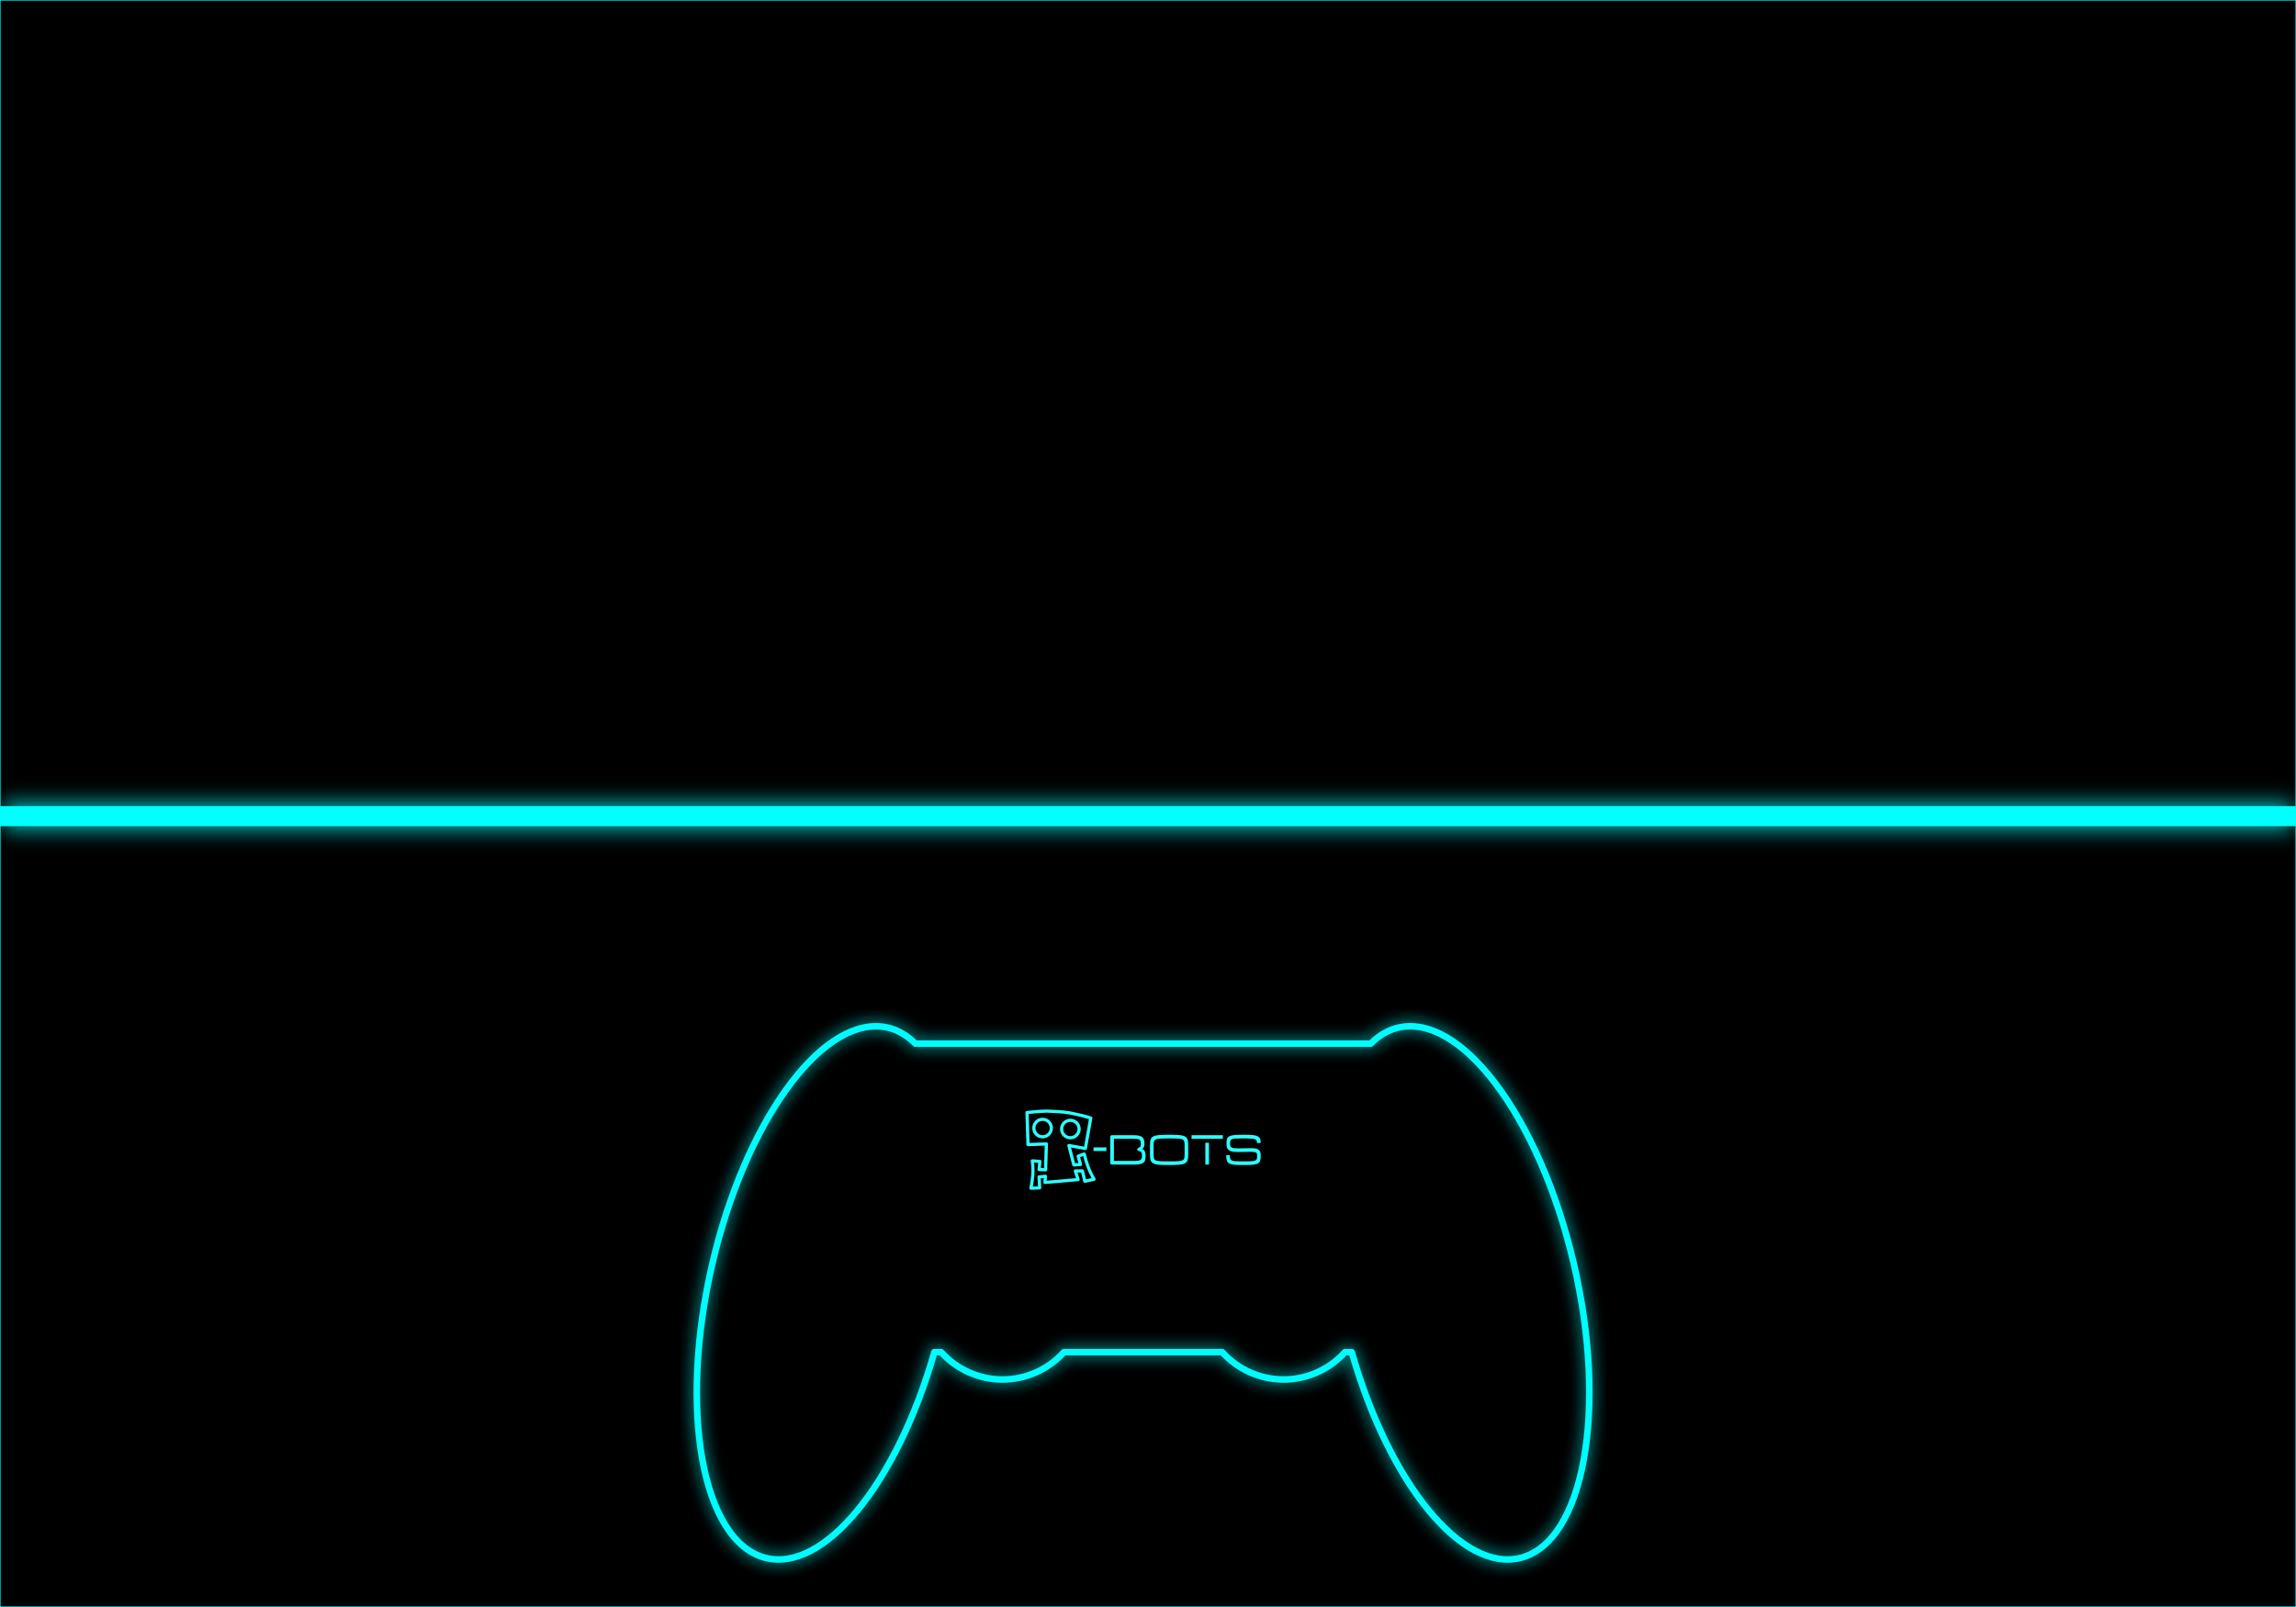
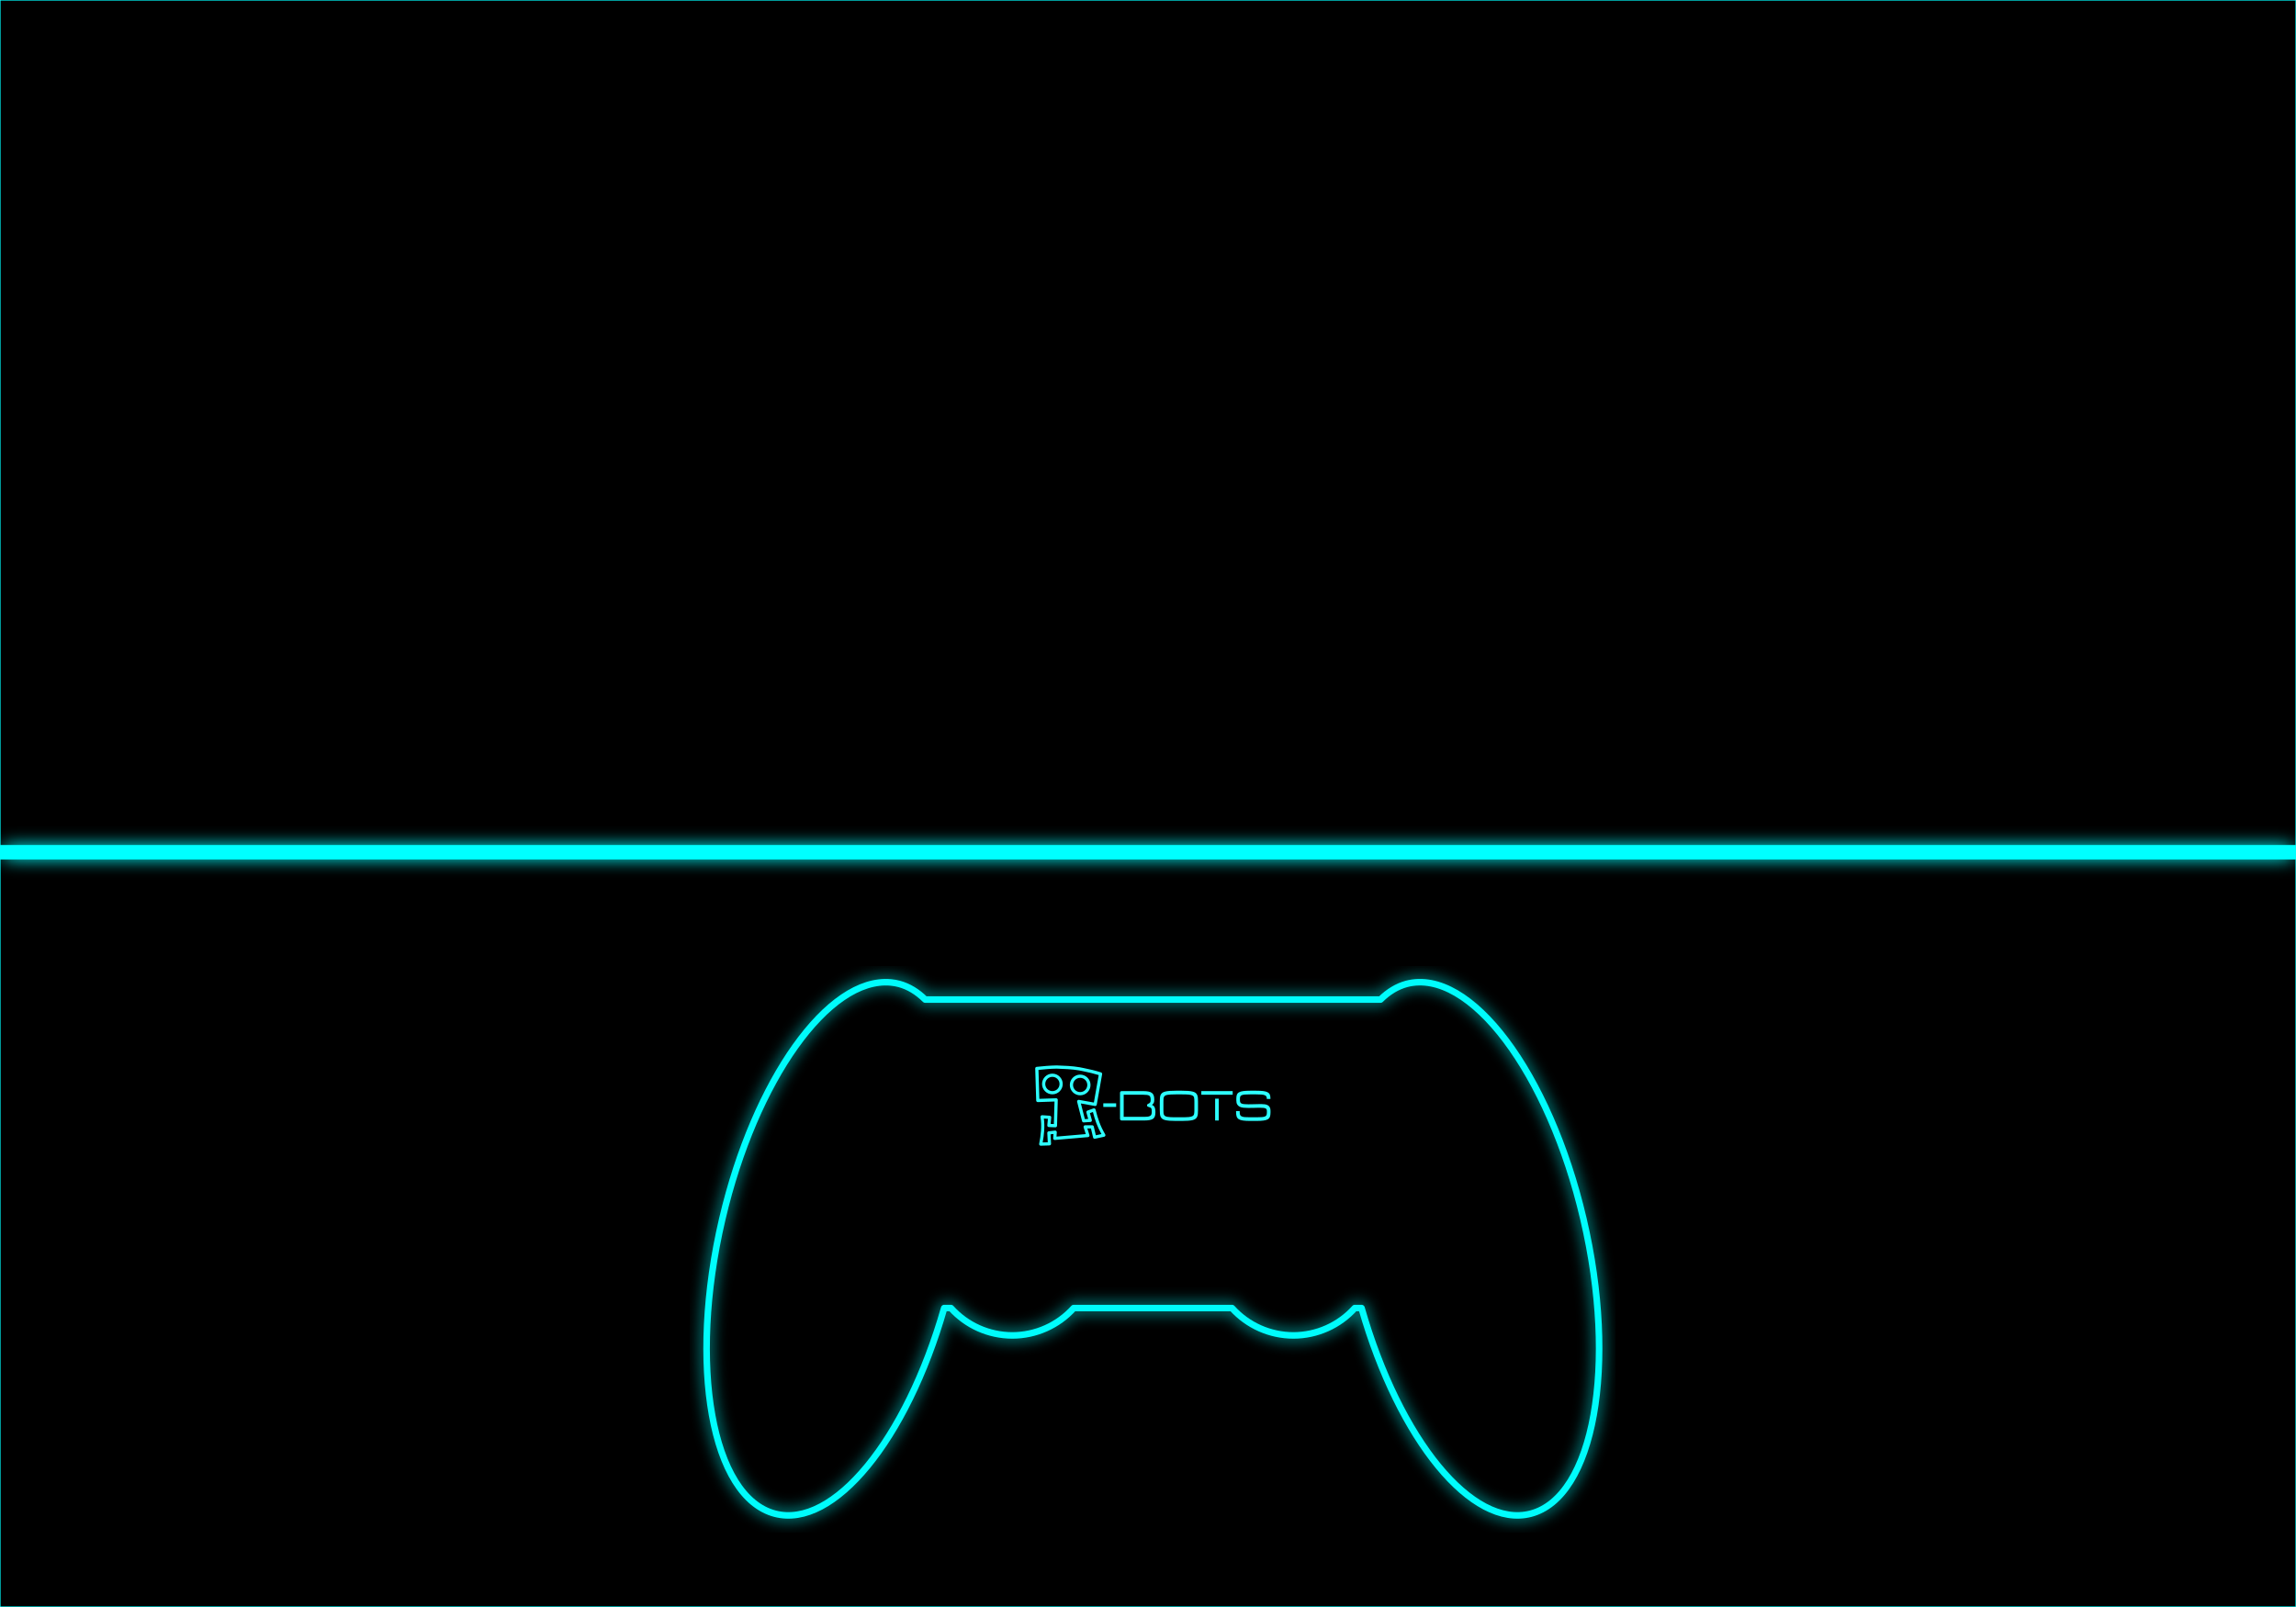
<svg xmlns="http://www.w3.org/2000/svg" width="264.583mm" height="185.208mm" viewBox="0 0 264.583 185.208" version="1.1" id="svg8">
  <defs id="defs2">
    <marker orient="auto" refY="0" refX="0" id="Arrow1Mend" style="overflow:visible">
      <path id="path4589" d="M 0,0 5,-5 -12.5,0 5,5 Z" style="fill:#000000;fill-opacity:1;fill-rule:evenodd;stroke:#000000;stroke-width:1pt;stroke-opacity:1" transform="matrix(-0.4,0,0,-0.4,-4,0)" />
    </marker>
    <marker style="overflow:visible" id="marker4900" refX="0" refY="0" orient="auto">
      <path transform="matrix(-0.8,0,0,-0.8,-10,0)" style="fill:#000000;fill-opacity:1;fill-rule:evenodd;stroke:#000000;stroke-width:1pt;stroke-opacity:1" d="M 0,0 5,-5 -12.5,0 5,5 Z" id="path4898" />
    </marker>
    <marker orient="auto" refY="0" refX="0" id="Arrow1Lend" style="overflow:visible">
      <path id="path4583" d="M 0,0 5,-5 -12.5,0 5,5 Z" style="fill:#000000;fill-opacity:1;fill-rule:evenodd;stroke:#000000;stroke-width:1pt;stroke-opacity:1" transform="matrix(-0.8,0,0,-0.8,-10,0)" />
    </marker>
    <marker orient="auto" refY="0" refX="0" id="Arrow1Mend-3" style="overflow:visible">
      <path id="path4589-6" d="M 0,0 5,-5 -12.5,0 5,5 Z" style="fill:#000000;fill-opacity:1;fill-rule:evenodd;stroke:#000000;stroke-width:1pt;stroke-opacity:1" transform="matrix(-0.4,0,0,-0.4,-4,0)" />
    </marker>
    <filter style="color-interpolation-filters:sRGB" id="filter920">
      <feGaussianBlur stdDeviation="2 2" result="blur" id="feGaussianBlur918" />
    </filter>
    <filter style="color-interpolation-filters:sRGB" id="filter900">
      <feGaussianBlur stdDeviation="1 1" result="blur" id="feGaussianBlur898" />
    </filter>
    <filter style="color-interpolation-filters:sRGB" id="filter1016">
      <feGaussianBlur stdDeviation="0.6 0.6" result="blur" id="feGaussianBlur1014" />
    </filter>
    <filter style="color-interpolation-filters:sRGB" id="filter900-0">
      <feGaussianBlur stdDeviation="1 1" result="blur" id="feGaussianBlur898-6" />
    </filter>
    <filter style="color-interpolation-filters:sRGB" id="filter1016-2">
      <feGaussianBlur stdDeviation="0.6 0.6" result="blur" id="feGaussianBlur1014-6" />
    </filter>
    <filter style="color-interpolation-filters:sRGB" id="filter900-0-3">
      <feGaussianBlur stdDeviation="1 1" result="blur" id="feGaussianBlur898-6-6" />
    </filter>
    <filter style="color-interpolation-filters:sRGB" id="filter1026-7-3" x="-0.018" width="1.036" y="-0.03" height="1.061">
      <feGaussianBlur stdDeviation="1.035" id="feGaussianBlur1028-5-6" />
    </filter>
    <filter style="color-interpolation-filters:sRGB" id="filter1172" x="-0.011" width="1.023" y="-1.5" height="4">
      <feGaussianBlur stdDeviation="1.36" id="feGaussianBlur1174" />
    </filter>
  </defs>
  <g id="layer1" transform="translate(253.9855,-229.8389)">
-     <g id="g1131">
-       <rect y="229.909" x="-253.916" height="185.069" width="264.444" id="rect1092" style="opacity:1;fill:#000000;fill-opacity:1;stroke:#00eaea;stroke-width:0.139;stroke-linecap:round;stroke-linejoin:round;stroke-miterlimit:4;stroke-dasharray:none;stroke-opacity:1;paint-order:stroke fill markers" />
-       <g transform="translate(-221.8033,237.7369)" id="g1032-0-7">
-         <path style="opacity:0.457;fill:none;fill-opacity:1;stroke:#00ffff;stroke-width:2;stroke-linecap:round;stroke-linejoin:round;stroke-miterlimit:4;stroke-dasharray:none;stroke-opacity:0.992;paint-order:markers fill stroke;filter:url(#filter1026-7-3)" d="m 60.897,87.368 a 18.13,41.607 12.842 0 0 -25.768,36.162 18.13,41.607 12.842 0 0 8.069,45.079 18.13,41.607 12.842 0 0 25.856,-31.447 h 1.028 a 12.665,12.665 0 0 0 9.387,4.184 12.665,12.665 0 0 0 9.387,-4.184 h 24.201 a 12.665,12.665 0 0 0 9.387,4.184 12.665,12.665 0 0 0 9.387,-4.184 h 1.03 a 41.607,18.13 77.158 0 0 25.855,31.447 41.607,18.13 77.158 0 0 8.071,-45.079 A 41.607,18.13 77.158 0 0 139.751,87.59 41.607,18.13 77.158 0 0 135.761,89.988 H 66.154 A 18.13,41.607 12.842 0 0 62.162,87.59 18.13,41.607 12.842 0 0 60.897,87.368 Z" id="path845-7-9-5" transform="matrix(0.7537119,0,0,0.7537119,23.44791,44.55778)" />
-         <path style="opacity:0.99;fill:none;fill-opacity:1;stroke:#00ffff;stroke-width:0.754;stroke-linecap:round;stroke-linejoin:round;stroke-miterlimit:4;stroke-dasharray:none;stroke-opacity:0.992;paint-order:markers fill stroke" d="m 69.347,110.408 a 13.665,31.36 12.842 0 0 -19.422,27.255 13.665,31.36 12.842 0 0 6.082,33.977 13.665,31.36 12.842 0 0 19.488,-23.702 h 0.775 a 9.545,9.545 0 0 0 7.075,3.153 9.545,9.545 0 0 0 7.075,-3.153 h 18.241 a 9.545,9.545 0 0 0 7.075,3.153 9.545,9.545 0 0 0 7.075,-3.153 h 0.776 a 31.36,13.665 77.158 0 0 19.487,23.702 31.36,13.665 77.158 0 0 6.083,-33.977 31.36,13.665 77.158 0 0 -20.377,-27.087 31.36,13.665 77.158 0 0 -3.007,1.807 H 73.309 a 13.665,31.36 12.842 0 0 -3.009,-1.807 13.665,31.36 12.842 0 0 -0.954,-0.168 z" id="path845-3-3" />
-         <g id="g1850-6-5" transform="matrix(0.0662898,0,0,0.0662898,84.33698,119.3813)" style="fill:#2dfefe;fill-opacity:1">
-           <g id="g4-0-6" transform="translate(-246.7722,275.1265)" style="fill:#2dfefe;fill-opacity:1" />
-           <g style="fill:#2dfefe;fill-opacity:1" transform="translate(24.76476,-8.79671)" id="g4141-6-2">
-             <path id="line10-0-3-2-9" d="M 37.322,17.717 C 25.626,17.885 14.084,18.96 2.574,20.187 1.121,20.342 0.033,21.59 0.078,23.051 L 1.771,78.781 c 0.047,1.546 1.341,2.759 2.887,2.707 L 33.617,80.496 c -0.077,5.274 -0.613,20.682 -1.137,39.148 -1.87,-0.079 -3.739,-0.157 -5.609,-0.236 l 1.053,-11.22 c 0.126,-1.55 -1.038,-2.905 -2.59,-3.014 l -13.119,-0.908 c -1.807,-0.125 -3.253,1.477 -2.945,3.262 2.659,15.362 0.444,32.478 -2.326,46.461 -0.349,1.766 1.039,3.397 2.838,3.334 l 15.137,-0.537 c 1.554,-0.055 2.764,-1.369 2.691,-2.922 l -0.846,-16.345 5.061,-0.594 -0.512,7.462 c -0.095,1.697 1.335,3.086 3.029,2.939 l 57.564,-4.961 c 1.782,-0.154 2.963,-1.919 2.424,-3.625 l -3.634,-11.426 h 6.256 l 3.727,15.809 c 0.36,1.469 1.824,2.386 3.303,2.066 l 15.971,-3.451 c 1.864,-0.403 2.784,-2.514 1.812,-4.154 -8.731,-14.738 -12.714,-26.996 -16.795,-43.197 -0.405,-1.602 -2.104,-2.505 -3.658,-1.943 l -10.52,3.805 c -1.379,0.498 -2.138,1.978 -1.738,3.389 l 3.132,11.073 -5.789,0.367 -6.955,-27.225 24.363,4.381 c 1.522,0.274 2.977,-0.741 3.246,-2.264 l 9.346,-52.982 c 0.242,-1.373 -0.566,-2.714 -1.893,-3.143 -9.796,-3.164 -19.706,-5.449 -29.676,-7.449 -0.181,-0.036 -0.366,-0.055 -0.551,-0.055 h 0.271 l -7.117,-1.43 c -0.023,-0.004 -0.046,-0.008 -0.068,-0.012 C 63.984,18.558 50.702,18.264 37.477,17.719 v 0.004 c -0.038,-0.003 -0.075,-0.005 -0.113,-0.006 h -0.002 c -0.013,5.6e-4 -0.026,0.001 -0.039,0.002 z m 0.025,5.588 c 13.247,0.545 26.227,0.857 39.021,3.092 l 7.354,1.475 0.023,0.004 c 9.06,1.818 17.96,3.932 26.711,6.629 L 102.037,82.238 76.146,77.584 c -2.003,-0.36 -3.706,1.474 -3.199,3.445 l 8.615,33.676 c 0.334,1.299 1.544,2.177 2.883,2.092 L 95.996,116.063 c 1.776,-0.114 2.995,-1.837 2.51,-3.549 l -3.365,-11.899 5.221,-1.887 c 3.582,13.763 7.608,25.451 14.791,38.332 l -9.693,2.094 -3.6,-15.298 c -0.306,-1.25 -1.426,-2.129 -2.713,-2.129 H 86.886 c -1.888,-1e-4 -3.233,1.834 -2.664,3.635 l 3.731,11.735 -50.883,4.385 0.518,-7.564 c 0.098,-1.733 -1.392,-3.134 -3.115,-2.932 l -10.947,1.287 c -1.457,0.171 -2.534,1.44 -2.465,2.906 l 0.836,16.123 -8.871,0.314 c 2.331,-12.606 3.935,-27.306 2.094,-41.551 l 7.008,0.486 -1.061,11.296 c -0.129,1.58 1.082,2.95 2.666,3.018 3.781,0.16 7.564,0.32 11.346,0.479 1.557,0.066 2.867,-1.155 2.91,-2.713 0.585,-21.042 1.293,-40.535 1.297,-45.027 5.74e-4,-1.581 -1.309,-2.847 -2.889,-2.793 L 7.27,75.809 5.742,25.5 C 16.31,24.398 26.817,23.458 37.348,23.305 Z m -7.422,8.699 c -9.9,-7e-6 -17.986,8.086 -17.986,17.986 9.1e-5,9.9 8.086,17.984 17.986,17.984 9.9,10e-6 17.986,-8.084 17.986,-17.984 1.05e-4,-9.9 -8.086,-17.986 -17.986,-17.986 z m 48.295,1.695 c -9.9,-7e-6 -17.986,8.086 -17.986,17.986 -1.7e-4,9.9 8.086,17.986 17.986,17.986 9.9,-10e-6 17.986,-8.086 17.986,-17.986 -1.55e-4,-9.9 -8.086,-17.986 -17.986,-17.986 z m -48.295,3.891 c 6.881,-5e-6 12.399,5.519 12.398,12.4 -6.3e-5,6.881 -5.518,12.398 -12.398,12.398 -6.881,1e-5 -12.398,-5.518 -12.398,-12.398 -7.3e-5,-6.881 5.517,-12.4 12.398,-12.4 z m 48.295,1.697 c 6.881,5e-6 12.398,5.518 12.398,12.398 1.18e-4,6.881 -5.517,12.398 -12.398,12.398 -6.881,1e-5 -12.399,-5.517 -12.398,-12.398 1.08e-4,-6.881 5.518,-12.398 12.398,-12.398 z" style="color:#000000;font-style:normal;font-variant:normal;font-weight:normal;font-stretch:normal;font-size:medium;line-height:normal;font-family:sans-serif;text-indent:0;text-align:start;text-decoration:none;text-decoration-line:none;text-decoration-style:solid;text-decoration-color:#000000;letter-spacing:normal;word-spacing:normal;text-transform:none;writing-mode:lr-tb;direction:ltr;baseline-shift:baseline;text-anchor:start;white-space:normal;clip-rule:nonzero;display:inline;overflow:visible;visibility:visible;opacity:1;isolation:auto;mix-blend-mode:normal;color-interpolation:sRGB;color-interpolation-filters:linearRGB;solid-color:#000000;solid-opacity:1;fill:#2dfefe;fill-opacity:1;fill-rule:nonzero;stroke:none;stroke-width:5.587;stroke-linecap:butt;stroke-linejoin:round;stroke-miterlimit:4;stroke-dasharray:none;stroke-dashoffset:0;stroke-opacity:1;color-rendering:auto;image-rendering:auto;shape-rendering:auto;text-rendering:auto;enable-background:accumulate" />
-             <g id="text4568-8-6-6-1" style="font-style:normal;font-variant:normal;font-weight:normal;font-stretch:normal;font-size:69.356px;line-height:125%;font-family:'V Dub';-inkscape-font-specification:'V Dub';letter-spacing:0px;word-spacing:0px;fill:#2dfefe;fill-opacity:1;stroke:none;stroke-width:1px;stroke-linecap:butt;stroke-linejoin:miter;stroke-opacity:1" transform="translate(0,17.71675)">
-               <path id="path5516-1-2" style="font-style:normal;font-variant:normal;font-weight:normal;font-stretch:normal;font-family:'V Dub';-inkscape-font-specification:'V Dub';fill:#2dfefe;fill-opacity:1" d="m 118.429,72.186 v -6.311 h 22.333 v 6.311 z" />
-               <path id="path5518-8-7" style="font-style:normal;font-variant:normal;font-weight:normal;font-stretch:normal;font-family:'V Dub';-inkscape-font-specification:'V Dub';fill:#2dfefe;fill-opacity:1" d="m 150.689,95.767 q -3.19,0 -3.19,-3.26 V 47.842 q 0,-3.19 3.19,-3.19 h 37.175 q 5.479,0 9.155,0.763 3.745,0.763 5.965,2.497 2.219,1.665 3.121,4.508 0.971,2.774 0.971,6.866 0,1.873 -0.208,3.26 -0.208,1.387 -0.694,2.497 -0.416,1.04 -1.248,1.873 -0.763,0.832 -1.873,1.665 1.318,0.624 2.427,1.456 1.11,0.763 1.873,2.219 0.763,1.387 1.179,3.537 0.485,2.15 0.485,5.479 0,4.023 -0.832,6.797 -0.763,2.774 -2.982,4.508 -2.219,1.665 -6.173,2.427 -3.884,0.763 -10.057,0.763 z m 38.285,-6.381 q 4.578,0 7.282,-0.416 2.705,-0.485 4.092,-1.526 1.456,-1.11 1.873,-2.844 0.485,-1.734 0.485,-4.369 0,-2.427 -0.277,-3.815 -0.277,-1.387 -0.902,-2.15 -0.624,-0.832 -1.665,-1.179 -1.04,-0.416 -2.566,-0.832 -1.387,-0.347 -2.081,-0.902 -0.694,-0.555 -0.694,-1.942 0,-1.318 0.555,-1.803 0.624,-0.555 1.526,-0.971 1.248,-0.624 2.081,-1.11 0.832,-0.555 1.248,-1.248 0.485,-0.763 0.624,-1.734 0.208,-1.04 0.208,-2.705 0,-2.844 -0.555,-4.578 -0.485,-1.803 -1.942,-2.705 -1.456,-0.971 -3.953,-1.248 -2.497,-0.347 -6.45,-0.347 h -33.985 v 38.423 z" />
-               <path id="path5520-7-0" style="font-style:normal;font-variant:normal;font-weight:normal;font-stretch:normal;font-family:'V Dub';-inkscape-font-specification:'V Dub';fill:#2dfefe;fill-opacity:1" d="m 244.925,96.53 q -6.519,0 -11.166,-0.347 -4.578,-0.347 -7.768,-1.11 -3.121,-0.832 -4.994,-2.219 -1.803,-1.387 -2.844,-3.468 -0.971,-2.081 -1.248,-4.994 -0.277,-2.913 -0.277,-6.728 V 62.823 q 0,-3.815 0.277,-6.728 0.277,-2.913 1.248,-4.994 1.04,-2.081 2.844,-3.468 1.873,-1.387 4.994,-2.15 3.19,-0.832 7.768,-1.179 4.647,-0.347 11.166,-0.347 h 9.918 q 6.45,0 11.097,0.347 4.647,0.347 7.768,1.179 3.121,0.763 4.994,2.15 1.873,1.387 2.844,3.468 0.971,2.081 1.248,4.994 0.277,2.913 0.277,6.728 v 14.842 q 0,3.815 -0.277,6.728 -0.277,2.913 -1.248,4.994 -0.971,2.081 -2.844,3.468 -1.873,1.387 -4.994,2.219 -3.121,0.763 -7.768,1.11 -4.647,0.347 -11.097,0.347 z m 31.835,-33.707 q 0,-4.161 -0.485,-6.589 -0.416,-2.497 -2.566,-3.745 -2.081,-1.318 -6.519,-1.734 -4.439,-0.416 -12.345,-0.416 h -9.918 q -5.34,0 -9.016,0.208 -3.676,0.139 -6.103,0.624 -2.427,0.416 -3.815,1.318 -1.387,0.832 -2.081,2.219 -0.694,1.387 -0.832,3.398 -0.139,1.942 -0.139,4.716 v 14.842 q 0,2.705 0.139,4.716 0.139,2.011 0.832,3.398 0.694,1.387 2.081,2.289 1.387,0.832 3.815,1.318 2.427,0.416 6.103,0.624 3.676,0.139 9.016,0.139 h 9.918 q 7.907,0 12.345,-0.416 4.439,-0.416 6.519,-1.734 2.15,-1.318 2.566,-3.745 0.485,-2.497 0.485,-6.589 z" />
-               <path id="path5522-9-9" style="font-style:normal;font-variant:normal;font-weight:normal;font-stretch:normal;font-family:'V Dub';-inkscape-font-specification:'V Dub';fill:#2dfefe;fill-opacity:1" d="m 288.839,50.963 v -6.311 h 54.514 v 6.311 z M 312.837,95.767 V 57.83 h 6.311 v 37.938 z" />
-               <path id="path5524-2-3" style="font-style:normal;font-variant:normal;font-weight:normal;font-stretch:normal;font-family:'V Dub';-inkscape-font-specification:'V Dub';fill:#2dfefe;fill-opacity:1" d="m 409.099,81.966 q 0,4.3 -0.971,7.144 -0.902,2.774 -3.607,4.439 -2.636,1.665 -7.49,2.289 -4.786,0.694 -12.623,0.694 h -10.542 q -7.699,0 -12.484,-0.694 -4.786,-0.624 -7.49,-2.358 -2.705,-1.734 -3.676,-4.716 -0.971,-2.982 -0.971,-7.629 v -1.734 h 6.311 v 1.595 q 0,2.982 0.624,4.786 0.694,1.803 2.636,2.774 1.942,0.971 5.479,1.318 3.607,0.277 9.363,0.277 h 10.611 q 5.965,0 9.571,-0.277 3.676,-0.277 5.618,-1.11 2.011,-0.902 2.636,-2.427 0.694,-1.595 0.694,-4.161 v -2.774 q 0,-1.734 -0.485,-2.844 -0.485,-1.179 -1.873,-1.803 -1.318,-0.694 -3.676,-0.902 -2.358,-0.277 -6.173,-0.277 -2.081,0 -4.647,0.069 -2.566,0.069 -5.271,0.139 -2.705,0 -5.34,0.069 -2.636,0.069 -4.855,0.069 -4.716,0 -8.6,-0.416 -3.815,-0.416 -6.519,-1.803 -2.705,-1.387 -4.231,-4.023 -1.456,-2.636 -1.456,-7.005 v -2.913 q 0,-4.092 0.971,-6.728 0.971,-2.705 3.607,-4.231 2.705,-1.595 7.421,-2.219 4.786,-0.624 12.345,-0.624 h 9.987 q 7.282,0 12.068,0.555 4.855,0.555 7.699,2.011 2.844,1.387 4.023,3.884 1.179,2.497 1.179,6.381 v 1.456 h -6.311 v -0.902 q 0,-2.219 -0.902,-3.537 -0.902,-1.387 -3.052,-2.15 -2.081,-0.763 -5.687,-1.04 -3.537,-0.277 -8.878,-0.277 H 373.658 q -5.548,0 -9.016,0.277 -3.468,0.277 -5.41,1.11 -1.942,0.763 -2.636,2.219 -0.624,1.456 -0.624,3.815 v 2.844 q 0,2.011 0.555,3.398 0.555,1.318 2.081,2.15 1.595,0.763 4.439,1.11 2.913,0.347 7.56,0.347 2.358,0 5.548,-0.069 3.19,-0.069 6.381,-0.139 3.26,-0.069 6.103,-0.139 2.844,-0.069 4.508,-0.069 3.329,0 6.173,0.416 2.913,0.416 5.063,1.665 2.219,1.248 3.468,3.537 1.248,2.289 1.248,6.034 v 3.121 z" />
-             </g>
+     <rect style="opacity:1;fill:#000000;fill-opacity:1;stroke:#00eaea;stroke-width:0.139;stroke-linecap:round;stroke-linejoin:round;stroke-miterlimit:4;stroke-dasharray:none;stroke-opacity:1;paint-order:stroke fill markers" id="rect1092" width="264.444" height="185.069" x="-253.916" y="229.909" />
+     <g id="g1032-0-7" transform="translate(-220.6744,232.657)">
+       <path transform="matrix(0.7537119,0,0,0.7537119,23.44791,44.55778)" id="path845-7-9-5" d="m 60.897,87.368 a 18.13,41.607 12.842 0 0 -25.768,36.162 18.13,41.607 12.842 0 0 8.069,45.079 18.13,41.607 12.842 0 0 25.856,-31.447 l 1.028,0 a 12.665,12.665 0 0 0 9.387,4.184 12.665,12.665 0 0 0 9.387,-4.184 l 24.201,0 a 12.665,12.665 0 0 0 9.387,4.184 12.665,12.665 0 0 0 9.387,-4.184 l 1.03,0 a 41.607,18.13 77.158 0 0 25.855,31.447 41.607,18.13 77.158 0 0 8.071,-45.079 41.607,18.13 77.158 0 0 -27.035,-35.939 41.607,18.13 77.158 0 0 -3.99,2.397 l -69.607,0 A 18.13,41.607 12.842 0 0 62.162,87.59 18.13,41.607 12.842 0 0 60.897,87.368 Z" style="opacity:0.457;fill:none;fill-opacity:1;stroke:#00ffff;stroke-width:2;stroke-linecap:round;stroke-linejoin:round;stroke-miterlimit:4;stroke-dasharray:none;stroke-opacity:0.992;paint-order:markers fill stroke;filter:url(#filter1026-7-3)" />
+       <path id="path845-3-3" d="m 69.347,110.408 a 13.665,31.36 12.842 0 0 -19.422,27.255 13.665,31.36 12.842 0 0 6.082,33.977 13.665,31.36 12.842 0 0 19.488,-23.702 l 0.775,0 a 9.545,9.545 0 0 0 7.075,3.153 9.545,9.545 0 0 0 7.075,-3.153 l 18.241,0 a 9.545,9.545 0 0 0 7.075,3.153 9.545,9.545 0 0 0 7.075,-3.153 l 0.776,0 a 31.36,13.665 77.158 0 0 19.487,23.702 31.36,13.665 77.158 0 0 6.083,-33.977 31.36,13.665 77.158 0 0 -20.377,-27.087 31.36,13.665 77.158 0 0 -3.007,1.807 l -52.464,0 a 13.665,31.36 12.842 0 0 -3.009,-1.807 13.665,31.36 12.842 0 0 -0.954,-0.168 z" style="opacity:0.99;fill:none;fill-opacity:1;stroke:#00ffff;stroke-width:0.754;stroke-linecap:round;stroke-linejoin:round;stroke-miterlimit:4;stroke-dasharray:none;stroke-opacity:0.992;paint-order:markers fill stroke" />
+       <g style="fill:#2dfefe;fill-opacity:1" transform="matrix(0.0662898,0,0,0.0662898,84.33698,119.3813)" id="g1850-6-5">
+         <g style="fill:#2dfefe;fill-opacity:1" transform="translate(-246.7722,275.1265)" id="g4-0-6" />
+         <g id="g4141-6-2" transform="translate(24.76476,-8.79671)" style="fill:#2dfefe;fill-opacity:1">
+           <path style="color:#000000;font-style:normal;font-variant:normal;font-weight:normal;font-stretch:normal;font-size:medium;line-height:normal;font-family:sans-serif;text-indent:0;text-align:start;text-decoration:none;text-decoration-line:none;text-decoration-style:solid;text-decoration-color:#000000;letter-spacing:normal;word-spacing:normal;text-transform:none;direction:ltr;writing-mode:lr-tb;baseline-shift:baseline;text-anchor:start;white-space:normal;clip-rule:nonzero;display:inline;overflow:visible;visibility:visible;opacity:1;isolation:auto;mix-blend-mode:normal;color-interpolation:sRGB;color-interpolation-filters:linearRGB;solid-color:#000000;solid-opacity:1;fill:#2dfefe;fill-opacity:1;fill-rule:nonzero;stroke:none;stroke-width:5.587;stroke-linecap:butt;stroke-linejoin:round;stroke-miterlimit:4;stroke-dasharray:none;stroke-dashoffset:0;stroke-opacity:1;color-rendering:auto;image-rendering:auto;shape-rendering:auto;text-rendering:auto;enable-background:accumulate" d="M 37.322,17.717 C 25.626,17.885 14.084,18.96 2.574,20.187 1.121,20.342 0.033,21.59 0.078,23.051 L 1.771,78.781 c 0.047,1.546 1.341,2.759 2.887,2.707 L 33.617,80.496 c -0.077,5.274 -0.613,20.682 -1.137,39.148 -1.87,-0.079 -3.739,-0.157 -5.609,-0.236 l 1.053,-11.22 c 0.126,-1.55 -1.038,-2.905 -2.59,-3.014 l -13.119,-0.908 c -1.807,-0.125 -3.253,1.477 -2.945,3.262 2.659,15.362 0.444,32.478 -2.326,46.461 -0.349,1.766 1.039,3.397 2.838,3.334 l 15.137,-0.537 c 1.554,-0.055 2.764,-1.369 2.691,-2.922 l -0.846,-16.345 5.061,-0.594 -0.512,7.462 c -0.095,1.697 1.335,3.086 3.029,2.939 l 57.564,-4.961 c 1.782,-0.154 2.963,-1.919 2.424,-3.625 l -3.634,-11.426 6.256,0 3.727,15.809 c 0.36,1.469 1.824,2.386 3.303,2.066 l 15.971,-3.451 c 1.864,-0.403 2.784,-2.514 1.812,-4.154 -8.731,-14.738 -12.714,-26.996 -16.795,-43.197 -0.405,-1.602 -2.104,-2.505 -3.658,-1.943 l -10.52,3.805 c -1.379,0.498 -2.138,1.978 -1.738,3.389 l 3.132,11.073 -5.789,0.367 -6.955,-27.225 24.363,4.381 c 1.522,0.274 2.977,-0.741 3.246,-2.264 l 9.346,-52.982 c 0.242,-1.373 -0.566,-2.714 -1.893,-3.143 -9.796,-3.164 -19.706,-5.449 -29.676,-7.449 -0.181,-0.036 -0.366,-0.055 -0.551,-0.055 l 0.271,0 -7.117,-1.43 c -0.023,-0.004 -0.046,-0.008 -0.068,-0.012 C 63.984,18.558 50.702,18.264 37.477,17.719 l 0,0.004 c -0.038,-0.003 -0.075,-0.005 -0.113,-0.006 l -0.002,0 c -0.013,5.6e-4 -0.026,0.001 -0.039,0.002 z m 0.025,5.588 c 13.247,0.545 26.227,0.857 39.021,3.092 l 7.354,1.475 0.023,0.004 c 9.06,1.818 17.96,3.932 26.711,6.629 L 102.037,82.238 76.146,77.584 c -2.003,-0.36 -3.706,1.474 -3.199,3.445 l 8.615,33.676 c 0.334,1.299 1.544,2.177 2.883,2.092 L 95.996,116.063 c 1.776,-0.114 2.995,-1.837 2.51,-3.549 l -3.365,-11.899 5.221,-1.887 c 3.582,13.763 7.608,25.451 14.791,38.332 l -9.693,2.094 -3.6,-15.298 c -0.306,-1.25 -1.426,-2.129 -2.713,-2.129 l -12.26,0 c -1.888,-1e-4 -3.233,1.834 -2.664,3.635 l 3.731,11.735 -50.883,4.385 0.518,-7.564 c 0.098,-1.733 -1.392,-3.134 -3.115,-2.932 l -10.947,1.287 c -1.457,0.171 -2.534,1.44 -2.465,2.906 l 0.836,16.123 -8.871,0.314 c 2.331,-12.606 3.935,-27.306 2.094,-41.551 l 7.008,0.486 -1.061,11.296 c -0.129,1.58 1.082,2.95 2.666,3.018 3.781,0.16 7.564,0.32 11.346,0.479 1.557,0.066 2.867,-1.155 2.91,-2.713 0.585,-21.042 1.293,-40.535 1.297,-45.027 5.74e-4,-1.581 -1.309,-2.847 -2.889,-2.793 L 7.27,75.809 5.742,25.5 C 16.31,24.398 26.817,23.458 37.348,23.305 Z m -7.422,8.699 c -9.9,-7e-6 -17.986,8.086 -17.986,17.986 9.1e-5,9.9 8.086,17.984 17.986,17.984 9.9,10e-6 17.986,-8.084 17.986,-17.984 1.05e-4,-9.9 -8.086,-17.986 -17.986,-17.986 z m 48.295,1.695 c -9.9,-7e-6 -17.986,8.086 -17.986,17.986 -1.7e-4,9.9 8.086,17.986 17.986,17.986 9.9,-10e-6 17.986,-8.086 17.986,-17.986 -1.55e-4,-9.9 -8.086,-17.986 -17.986,-17.986 z m -48.295,3.891 c 6.881,-5e-6 12.399,5.519 12.398,12.4 -6.3e-5,6.881 -5.518,12.398 -12.398,12.398 -6.881,1e-5 -12.398,-5.518 -12.398,-12.398 -7.3e-5,-6.881 5.517,-12.4 12.398,-12.4 z m 48.295,1.697 c 6.881,5e-6 12.398,5.518 12.398,12.398 1.18e-4,6.881 -5.517,12.398 -12.398,12.398 -6.881,1e-5 -12.399,-5.517 -12.398,-12.398 1.08e-4,-6.881 5.518,-12.398 12.398,-12.398 z" id="line10-0-3-2-9" />
+           <g transform="translate(0,17.71675)" style="font-style:normal;font-variant:normal;font-weight:normal;font-stretch:normal;font-size:69.356px;line-height:125%;font-family:'V Dub';-inkscape-font-specification:'V Dub';letter-spacing:0px;word-spacing:0px;fill:#2dfefe;fill-opacity:1;stroke:none;stroke-width:1px;stroke-linecap:butt;stroke-linejoin:miter;stroke-opacity:1" id="text4568-8-6-6-1">
+             <path d="m 118.429,72.186 0,-6.311 22.333,0 0,6.311 z" style="font-style:normal;font-variant:normal;font-weight:normal;font-stretch:normal;font-family:'V Dub';-inkscape-font-specification:'V Dub';fill:#2dfefe;fill-opacity:1" id="path5516-1-2" />
+             <path d="m 150.689,95.767 q -3.19,0 -3.19,-3.26 l 0,-44.665 q 0,-3.19 3.19,-3.19 l 37.175,0 q 5.479,0 9.155,0.763 3.745,0.763 5.965,2.497 2.219,1.665 3.121,4.508 0.971,2.774 0.971,6.866 0,1.873 -0.208,3.26 -0.208,1.387 -0.694,2.497 -0.416,1.04 -1.248,1.873 -0.763,0.832 -1.873,1.665 1.318,0.624 2.427,1.456 1.11,0.763 1.873,2.219 0.763,1.387 1.179,3.537 0.485,2.15 0.485,5.479 0,4.023 -0.832,6.797 -0.763,2.774 -2.982,4.508 -2.219,1.665 -6.173,2.427 -3.884,0.763 -10.057,0.763 z m 38.285,-6.381 q 4.578,0 7.282,-0.416 2.705,-0.485 4.092,-1.526 1.456,-1.11 1.873,-2.844 0.485,-1.734 0.485,-4.369 0,-2.427 -0.277,-3.815 -0.277,-1.387 -0.902,-2.15 -0.624,-0.832 -1.665,-1.179 -1.04,-0.416 -2.566,-0.832 -1.387,-0.347 -2.081,-0.902 -0.694,-0.555 -0.694,-1.942 0,-1.318 0.555,-1.803 0.624,-0.555 1.526,-0.971 1.248,-0.624 2.081,-1.11 0.832,-0.555 1.248,-1.248 0.485,-0.763 0.624,-1.734 0.208,-1.04 0.208,-2.705 0,-2.844 -0.555,-4.578 -0.485,-1.803 -1.942,-2.705 -1.456,-0.971 -3.953,-1.248 -2.497,-0.347 -6.45,-0.347 l -33.985,0 0,38.423 z" style="font-style:normal;font-variant:normal;font-weight:normal;font-stretch:normal;font-family:'V Dub';-inkscape-font-specification:'V Dub';fill:#2dfefe;fill-opacity:1" id="path5518-8-7" />
+             <path d="m 244.925,96.53 q -6.519,0 -11.166,-0.347 -4.578,-0.347 -7.768,-1.11 -3.121,-0.832 -4.994,-2.219 -1.803,-1.387 -2.844,-3.468 -0.971,-2.081 -1.248,-4.994 -0.277,-2.913 -0.277,-6.728 l 0,-14.842 q 0,-3.815 0.277,-6.728 0.277,-2.913 1.248,-4.994 1.04,-2.081 2.844,-3.468 1.873,-1.387 4.994,-2.15 3.19,-0.832 7.768,-1.179 4.647,-0.347 11.166,-0.347 l 9.918,0 q 6.45,0 11.097,0.347 4.647,0.347 7.768,1.179 3.121,0.763 4.994,2.15 1.873,1.387 2.844,3.468 0.971,2.081 1.248,4.994 0.277,2.913 0.277,6.728 l 0,14.842 q 0,3.815 -0.277,6.728 -0.277,2.913 -1.248,4.994 -0.971,2.081 -2.844,3.468 -1.873,1.387 -4.994,2.219 -3.121,0.763 -7.768,1.11 -4.647,0.347 -11.097,0.347 z m 31.835,-33.707 q 0,-4.161 -0.485,-6.589 -0.416,-2.497 -2.566,-3.745 -2.081,-1.318 -6.519,-1.734 -4.439,-0.416 -12.345,-0.416 l -9.918,0 q -5.34,0 -9.016,0.208 -3.676,0.139 -6.103,0.624 -2.427,0.416 -3.815,1.318 -1.387,0.832 -2.081,2.219 -0.694,1.387 -0.832,3.398 -0.139,1.942 -0.139,4.716 l 0,14.842 q 0,2.705 0.139,4.716 0.139,2.011 0.832,3.398 0.694,1.387 2.081,2.289 1.387,0.832 3.815,1.318 2.427,0.416 6.103,0.624 3.676,0.139 9.016,0.139 l 9.918,0 q 7.907,0 12.345,-0.416 4.439,-0.416 6.519,-1.734 2.15,-1.318 2.566,-3.745 0.485,-2.497 0.485,-6.589 z" style="font-style:normal;font-variant:normal;font-weight:normal;font-stretch:normal;font-family:'V Dub';-inkscape-font-specification:'V Dub';fill:#2dfefe;fill-opacity:1" id="path5520-7-0" />
+             <path d="m 288.839,50.963 0,-6.311 54.514,0 0,6.311 z m 23.997,44.804 0,-37.938 6.311,0 0,37.938 z" style="font-style:normal;font-variant:normal;font-weight:normal;font-stretch:normal;font-family:'V Dub';-inkscape-font-specification:'V Dub';fill:#2dfefe;fill-opacity:1" id="path5522-9-9" />
+             <path d="m 409.099,81.966 q 0,4.3 -0.971,7.144 -0.902,2.774 -3.607,4.439 -2.636,1.665 -7.49,2.289 -4.786,0.694 -12.623,0.694 l -10.542,0 q -7.699,0 -12.484,-0.694 -4.786,-0.624 -7.49,-2.358 -2.705,-1.734 -3.676,-4.716 -0.971,-2.982 -0.971,-7.629 l 0,-1.734 6.311,0 0,1.595 q 0,2.982 0.624,4.786 0.694,1.803 2.636,2.774 1.942,0.971 5.479,1.318 3.607,0.277 9.363,0.277 l 10.611,0 q 5.965,0 9.571,-0.277 3.676,-0.277 5.618,-1.11 2.011,-0.902 2.636,-2.427 0.694,-1.595 0.694,-4.161 l 0,-2.774 q 0,-1.734 -0.485,-2.844 -0.485,-1.179 -1.873,-1.803 -1.318,-0.694 -3.676,-0.902 -2.358,-0.277 -6.173,-0.277 -2.081,0 -4.647,0.069 -2.566,0.069 -5.271,0.139 -2.705,0 -5.34,0.069 -2.636,0.069 -4.855,0.069 -4.716,0 -8.6,-0.416 -3.815,-0.416 -6.519,-1.803 -2.705,-1.387 -4.231,-4.023 -1.456,-2.636 -1.456,-7.005 l 0,-2.913 q 0,-4.092 0.971,-6.728 0.971,-2.705 3.607,-4.231 2.705,-1.595 7.421,-2.219 4.786,-0.624 12.345,-0.624 l 9.987,0 q 7.282,0 12.068,0.555 4.855,0.555 7.699,2.011 2.844,1.387 4.023,3.884 1.179,2.497 1.179,6.381 l 0,1.456 -6.311,0 0,-0.902 q 0,-2.219 -0.902,-3.537 -0.902,-1.387 -3.052,-2.15 -2.081,-0.763 -5.687,-1.04 -3.537,-0.277 -8.878,-0.277 l -10.473,0 q -5.548,0 -9.016,0.277 -3.468,0.277 -5.41,1.11 -1.942,0.763 -2.636,2.219 -0.624,1.456 -0.624,3.815 l 0,2.844 q 0,2.011 0.555,3.398 0.555,1.318 2.081,2.15 1.595,0.763 4.439,1.11 2.913,0.347 7.56,0.347 2.358,0 5.548,-0.069 3.19,-0.069 6.381,-0.139 3.26,-0.069 6.103,-0.139 2.844,-0.069 4.508,-0.069 3.329,0 6.173,0.416 2.913,0.416 5.063,1.665 2.219,1.248 3.468,3.537 1.248,2.289 1.248,6.034 l 0,3.121 z" style="font-style:normal;font-variant:normal;font-weight:normal;font-stretch:normal;font-family:'V Dub';-inkscape-font-specification:'V Dub';fill:#2dfefe;fill-opacity:1" id="path5524-2-3" />
          </g>
        </g>
      </g>
    </g>
-     <rect style="opacity:1;fill:#00ffff;fill-opacity:1;stroke:#02fff6;stroke-width:0.132;stroke-linecap:round;stroke-linejoin:round;stroke-miterlimit:4;stroke-dasharray:none;stroke-opacity:1;paint-order:stroke fill markers" id="rect1096" width="284.069" height="2.175" x="-259.671" y="322.813" />
-     <rect style="opacity:1;fill:#00ffff;fill-opacity:1;stroke:#02fff6;stroke-width:0.132;stroke-linecap:round;stroke-linejoin:round;stroke-miterlimit:4;stroke-dasharray:none;stroke-opacity:1;paint-order:stroke fill markers;filter:url(#filter1172)" id="rect1096-6" width="284.069" height="2.175" x="-259.671" y="322.813" />
+     <g id="g4249" transform="matrix(1.003397,0,0,0.7236854,0.3996117,93.66683)">
+       <rect y="322.813" x="-259.671" height="2.175" width="284.069" id="rect1096" style="opacity:1;fill:#00ffff;fill-opacity:1;stroke:#02fff6;stroke-width:0.132;stroke-linecap:round;stroke-linejoin:round;stroke-miterlimit:4;stroke-dasharray:none;stroke-opacity:1;paint-order:stroke fill markers" />
+       <rect y="322.813" x="-259.671" height="2.175" width="284.069" id="rect1096-6" style="opacity:1;fill:#00ffff;fill-opacity:1;stroke:#02fff6;stroke-width:0.132;stroke-linecap:round;stroke-linejoin:round;stroke-miterlimit:4;stroke-dasharray:none;stroke-opacity:1;paint-order:stroke fill markers;filter:url(#filter1172)" />
+     </g>
  </g>
</svg>
